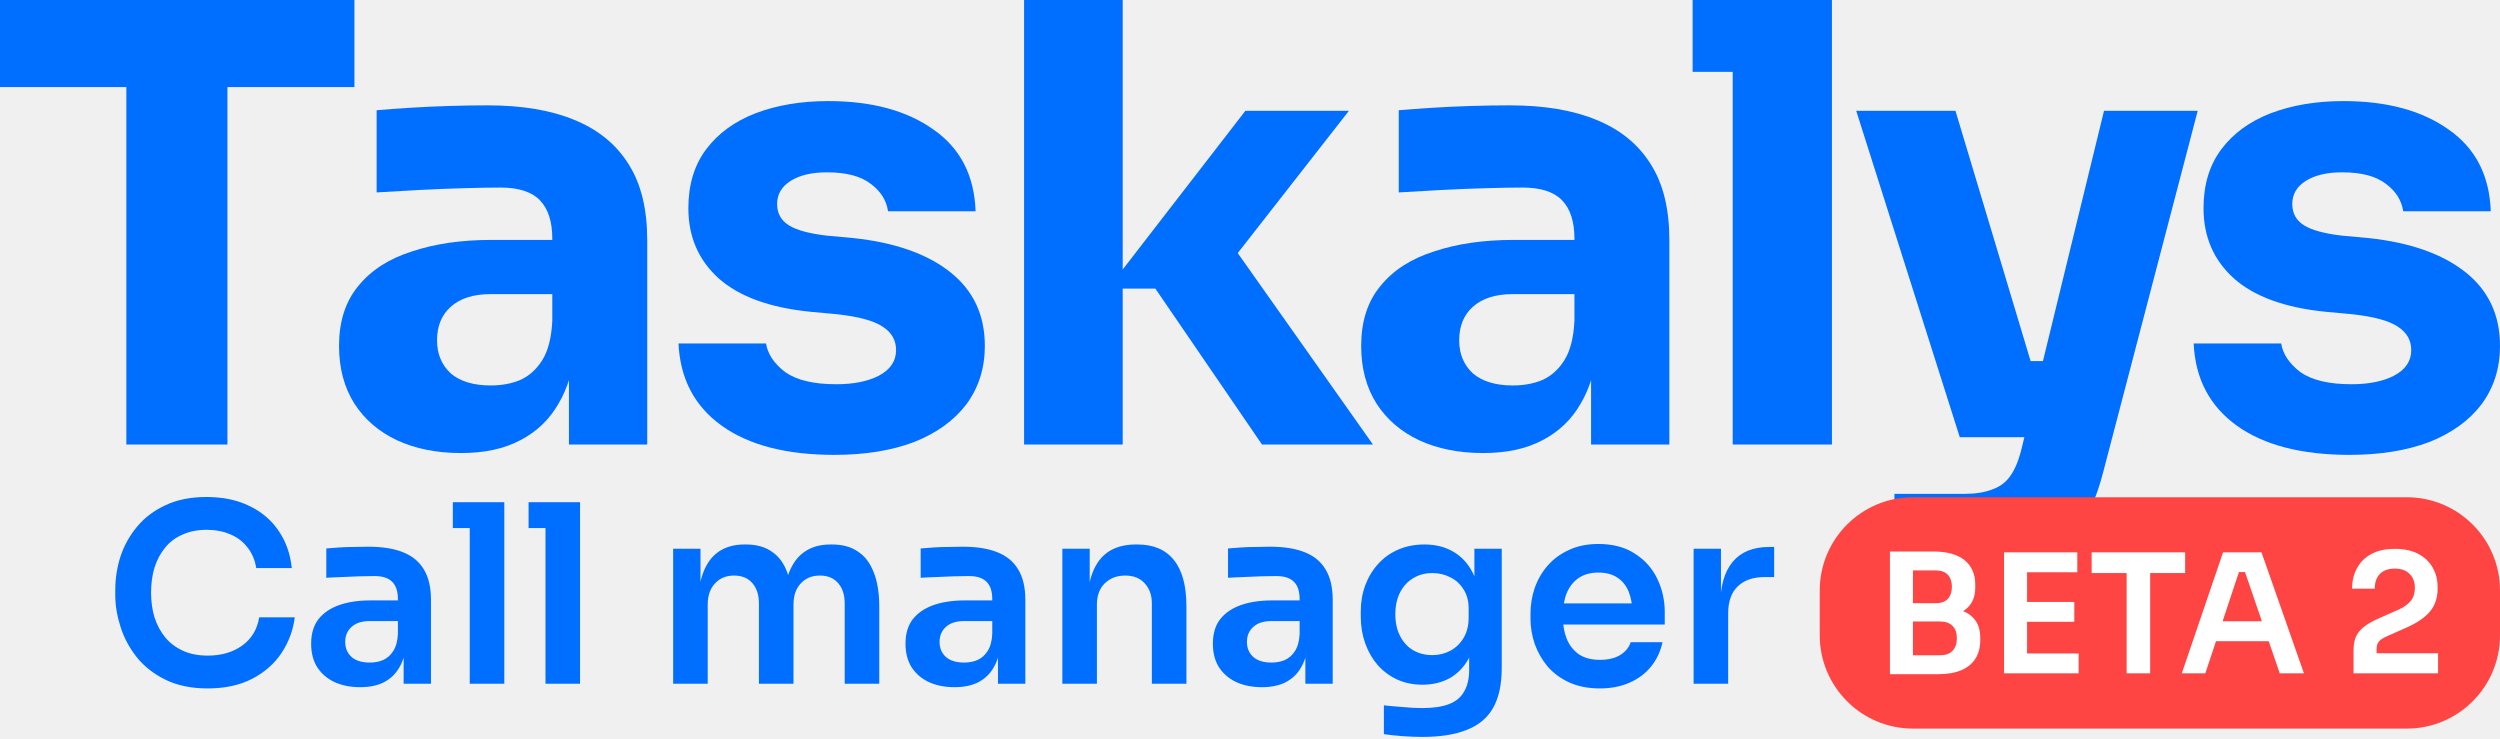
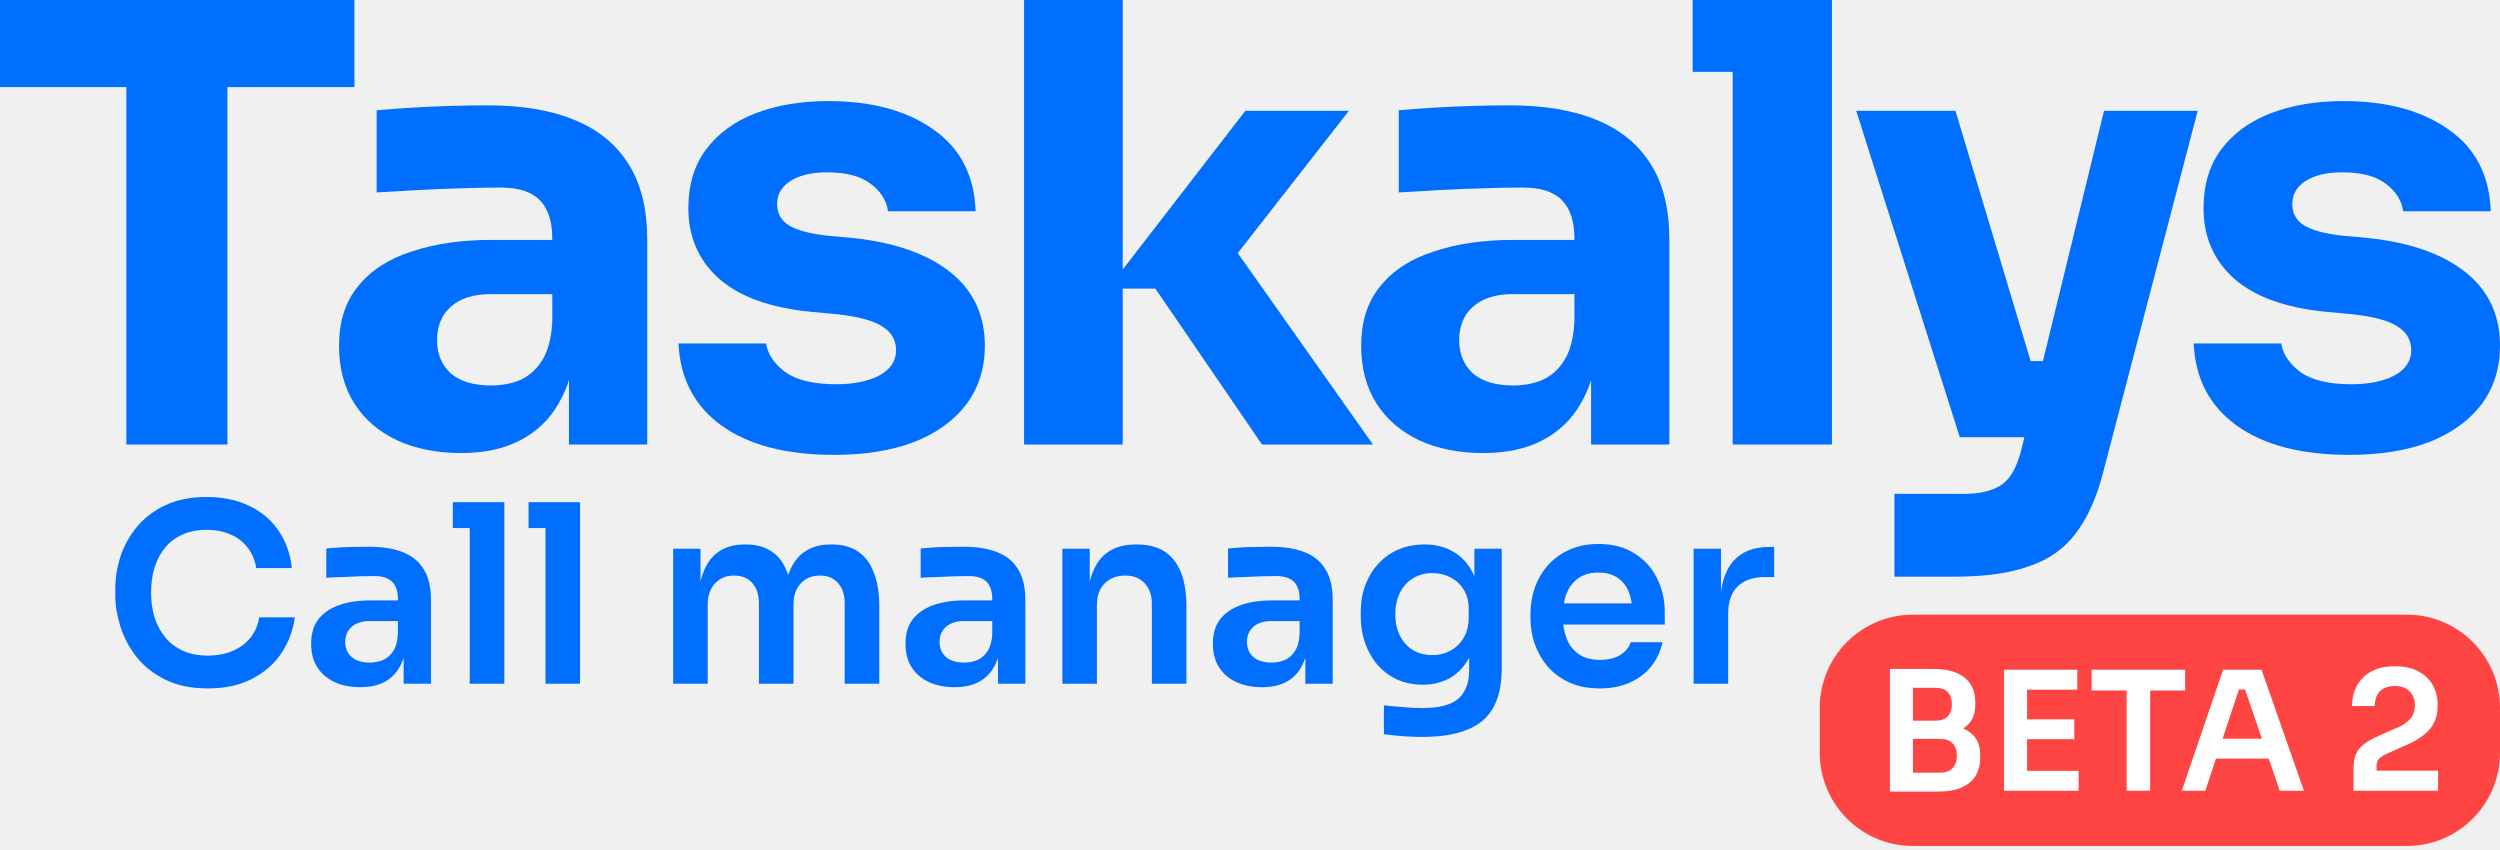
- <svg xmlns="http://www.w3.org/2000/svg" width="724" height="214" viewBox="0 0 724 214" fill="none">
+ <svg xmlns="http://www.w3.org/2000/svg" width="724" height="246" viewBox="0 0 724 246" fill="none">
  <g clip-path="url(#clip0_549_6)">
    <path d="M36.593 128.733V21.691H65.867V128.733H36.593ZM0 25.218V0H102.638V25.218H0Z" fill="#006EFF" />
    <path d="M164.766 128.733V100.165H159.946V69.128C159.946 64.19 158.756 60.487 156.376 58.018C153.996 55.549 150.188 54.315 144.952 54.315C142.334 54.315 138.883 54.373 134.599 54.491C130.315 54.608 125.912 54.785 121.39 55.02C116.868 55.255 112.763 55.49 109.074 55.725V31.919C111.811 31.683 115.024 31.448 118.713 31.213C122.402 30.978 126.21 30.802 130.137 30.684C134.064 30.567 137.753 30.508 141.204 30.508C151.2 30.508 159.589 31.919 166.372 34.74C173.274 37.562 178.51 41.853 182.08 47.613C185.65 53.257 187.435 60.545 187.435 69.48V128.733H164.766ZM133.528 131.202C126.507 131.202 120.319 129.967 114.964 127.498C109.728 125.03 105.623 121.503 102.648 116.918C99.673 112.215 98.185 106.631 98.185 100.165C98.185 93.111 100.03 87.35 103.719 82.883C107.408 78.298 112.584 74.947 119.248 72.831C125.912 70.597 133.588 69.48 142.275 69.48H163.159V85.175H142.096C137.098 85.175 133.231 86.41 130.494 88.879C127.876 91.23 126.567 94.463 126.567 98.578C126.567 102.457 127.876 105.631 130.494 108.1C133.231 110.452 137.098 111.627 142.096 111.627C145.309 111.627 148.165 111.098 150.664 110.04C153.282 108.864 155.424 106.925 157.09 104.221C158.756 101.517 159.708 97.755 159.946 92.934L166.729 99.988C166.134 106.69 164.468 112.333 161.731 116.918C159.113 121.503 155.424 125.03 150.664 127.498C146.023 129.967 140.311 131.202 133.528 131.202Z" fill="#006EFF" />
    <path d="M241.655 131.731C227.732 131.731 216.843 128.909 208.989 123.266C201.135 117.623 196.97 109.687 196.494 99.459H221.841C222.317 102.516 224.162 105.279 227.375 107.748C230.707 110.099 235.645 111.275 242.191 111.275C247.189 111.275 251.294 110.452 254.507 108.806C257.839 107.042 259.505 104.573 259.505 101.399C259.505 98.578 258.256 96.344 255.757 94.698C253.258 92.934 248.795 91.7 242.369 90.995L234.693 90.289C222.912 89.114 214.047 85.881 208.097 80.59C202.266 75.3 199.35 68.54 199.35 60.31C199.35 53.492 201.076 47.79 204.527 43.205C207.978 38.62 212.738 35.152 218.807 32.8C224.995 30.449 232.016 29.273 239.87 29.273C252.484 29.273 262.659 32.036 270.394 37.562C278.129 42.97 282.175 50.846 282.532 61.192H257.185C256.709 58.018 255.043 55.373 252.187 53.257C249.331 51.023 245.106 49.906 239.513 49.906C235.11 49.906 231.599 50.729 228.981 52.375C226.363 54.021 225.054 56.254 225.054 59.076C225.054 61.78 226.185 63.837 228.446 65.248C230.707 66.659 234.396 67.658 239.513 68.246L247.189 68.951C259.208 70.245 268.549 73.536 275.213 78.827C281.877 84.117 285.209 91.23 285.209 100.165C285.209 106.631 283.424 112.274 279.854 117.094C276.284 121.797 271.227 125.441 264.682 128.027C258.137 130.496 250.461 131.731 241.655 131.731Z" fill="#006EFF" />
    <path d="M365.475 128.733L334.594 83.588H320.849L360.655 32.095H390.643L353.158 80.061L353.515 66.306L397.605 128.733H365.475ZM296.573 128.733V0H325.133V128.733H296.573Z" fill="#006EFF" />
    <path d="M460.777 128.733V100.165H455.958V69.128C455.958 64.19 454.768 60.487 452.388 58.018C450.008 55.549 446.2 54.315 440.964 54.315C438.346 54.315 434.895 54.373 430.611 54.491C426.327 54.608 421.923 54.785 417.401 55.02C412.879 55.255 408.774 55.49 405.085 55.725V31.919C407.822 31.683 411.035 31.448 414.724 31.213C418.413 30.978 422.221 30.802 426.148 30.684C430.075 30.567 433.764 30.508 437.215 30.508C447.211 30.508 455.601 31.919 462.384 34.74C469.286 37.562 474.522 41.853 478.092 47.613C481.662 53.257 483.447 60.545 483.447 69.48V128.733H460.777ZM429.539 131.202C422.518 131.202 416.33 129.967 410.975 127.498C405.739 125.03 401.634 121.503 398.659 116.918C395.684 112.215 394.196 106.631 394.196 100.165C394.196 93.111 396.041 87.35 399.73 82.883C403.419 78.298 408.595 74.947 415.259 72.831C421.923 70.597 429.599 69.48 438.286 69.48H459.171V85.175H438.108C433.11 85.175 429.242 86.41 426.505 88.879C423.887 91.23 422.578 94.463 422.578 98.578C422.578 102.457 423.887 105.631 426.505 108.1C429.242 110.452 433.11 111.627 438.108 111.627C441.321 111.627 444.177 111.098 446.676 110.04C449.294 108.864 451.436 106.925 453.102 104.221C454.768 101.517 455.72 97.755 455.958 92.934L462.741 99.988C462.146 106.69 460.48 112.333 457.743 116.918C455.125 121.503 451.436 125.03 446.676 127.498C442.035 129.967 436.323 131.202 429.539 131.202Z" fill="#006EFF" />
    <path d="M501.788 128.733V0H530.526V128.733H501.788ZM490.185 20.809V0H530.526V20.809H490.185Z" fill="#006EFF" />
    <path d="M548.632 167V143.017H568.981C572.075 143.017 574.693 142.605 576.835 141.782C578.977 141.077 580.702 139.843 582.011 138.079C583.32 136.316 584.391 133.906 585.224 130.849L609.322 32.095H636.454L609.143 136.492C607.239 144.016 604.562 150.012 601.111 154.479C597.779 158.947 593.257 162.121 587.545 164.002C581.952 166.001 574.812 167 566.125 167H548.632ZM579.334 126.617V104.573H600.04V126.617H579.334ZM567.553 126.617L537.564 32.095H566.303L594.685 126.617H567.553Z" fill="#006EFF" />
    <path d="M680.446 131.731C666.523 131.731 655.634 128.909 647.78 123.266C639.926 117.623 635.761 109.687 635.285 99.459H660.632C661.108 102.516 662.953 105.279 666.166 107.748C669.498 110.099 674.436 111.275 680.981 111.275C685.979 111.275 690.085 110.452 693.298 108.806C696.63 107.042 698.296 104.573 698.296 101.399C698.296 98.578 697.046 96.344 694.547 94.698C692.048 92.934 687.586 91.7 681.16 90.995L673.484 90.289C661.703 89.114 652.838 85.881 646.888 80.59C641.057 75.3 638.141 68.54 638.141 60.31C638.141 53.492 639.867 47.79 643.318 43.205C646.769 38.62 651.529 35.152 657.598 32.8C663.786 30.449 670.807 29.273 678.661 29.273C691.275 29.273 701.449 32.036 709.185 37.562C716.92 42.97 720.966 50.846 721.323 61.192H695.975C695.499 58.018 693.833 55.373 690.977 53.257C688.121 51.023 683.897 49.906 678.304 49.906C673.901 49.906 670.39 50.729 667.772 52.375C665.154 54.021 663.845 56.254 663.845 59.076C663.845 61.78 664.976 63.837 667.237 65.248C669.498 66.659 673.187 67.658 678.304 68.246L685.979 68.951C697.998 70.245 707.34 73.536 714.004 78.827C720.668 84.117 724 91.23 724 100.165C724 106.631 722.215 112.274 718.645 117.094C715.075 121.797 710.018 125.441 703.472 128.027C696.927 130.496 689.252 131.731 680.446 131.731Z" fill="#006EFF" />
  </g>
  <path d="M60.168 199.368C55.416 199.368 51.336 198.528 47.928 196.848C44.52 195.168 41.736 192.984 39.576 190.296C37.464 187.608 35.904 184.68 34.896 181.512C33.888 178.344 33.384 175.296 33.384 172.368V170.784C33.384 167.52 33.888 164.304 34.896 161.136C35.952 157.968 37.56 155.088 39.72 152.496C41.88 149.904 44.616 147.84 47.928 146.304C51.288 144.72 55.248 143.928 59.808 143.928C64.56 143.928 68.688 144.792 72.192 146.52C75.744 148.2 78.576 150.6 80.688 153.72C82.8 156.792 84.072 160.392 84.504 164.52H74.208C73.824 162.12 72.96 160.104 71.616 158.472C70.32 156.792 68.664 155.544 66.648 154.728C64.632 153.864 62.352 153.432 59.808 153.432C57.216 153.432 54.912 153.888 52.896 154.8C50.88 155.664 49.2 156.912 47.856 158.544C46.512 160.176 45.48 162.096 44.76 164.304C44.088 166.512 43.752 168.96 43.752 171.648C43.752 174.24 44.088 176.64 44.76 178.848C45.48 181.056 46.536 183 47.928 184.68C49.32 186.312 51.024 187.584 53.04 188.496C55.104 189.408 57.48 189.864 60.168 189.864C64.104 189.864 67.416 188.904 70.104 186.984C72.84 185.016 74.496 182.28 75.072 178.776H85.368C84.888 182.52 83.616 185.952 81.552 189.072C79.488 192.192 76.656 194.688 73.056 196.56C69.456 198.432 65.16 199.368 60.168 199.368ZM116.892 198V186.408H115.236V173.52C115.236 171.264 114.684 169.584 113.58 168.48C112.476 167.376 110.772 166.824 108.468 166.824C107.268 166.824 105.828 166.848 104.148 166.896C102.468 166.944 100.764 167.016 99.036 167.112C97.356 167.16 95.844 167.232 94.5 167.328V158.832C95.604 158.736 96.852 158.64 98.244 158.544C99.636 158.448 101.052 158.4 102.492 158.4C103.98 158.352 105.372 158.328 106.668 158.328C110.7 158.328 114.036 158.856 116.676 159.912C119.364 160.968 121.38 162.624 122.724 164.88C124.116 167.136 124.812 170.088 124.812 173.736V198H116.892ZM104.292 199.008C101.46 199.008 98.964 198.504 96.804 197.496C94.692 196.488 93.036 195.048 91.836 193.176C90.684 191.304 90.108 189.048 90.108 186.408C90.108 183.528 90.804 181.176 92.196 179.352C93.636 177.528 95.628 176.16 98.172 175.248C100.764 174.336 103.788 173.88 107.244 173.88H116.316V179.856H107.1C104.796 179.856 103.02 180.432 101.772 181.584C100.572 182.688 99.972 184.128 99.972 185.904C99.972 187.68 100.572 189.12 101.772 190.224C103.02 191.328 104.796 191.88 107.1 191.88C108.492 191.88 109.764 191.64 110.916 191.16C112.116 190.632 113.1 189.768 113.868 188.568C114.684 187.32 115.14 185.64 115.236 183.528L117.684 186.336C117.444 189.072 116.772 191.376 115.668 193.248C114.612 195.12 113.124 196.56 111.204 197.568C109.332 198.528 107.028 199.008 104.292 199.008ZM136.036 198V145.44H146.044V198H136.036ZM131.14 152.928V145.44H146.044V152.928H131.14ZM157.973 198V145.44H167.981V198H157.973ZM153.077 152.928V145.44H167.981V152.928H153.077ZM194.946 198V158.904H202.866V175.68H202.146C202.146 171.744 202.65 168.456 203.658 165.816C204.666 163.128 206.154 161.112 208.122 159.768C210.138 158.376 212.634 157.68 215.61 157.68H216.042C219.066 157.68 221.562 158.376 223.53 159.768C225.546 161.112 227.034 163.128 227.994 165.816C229.002 168.456 229.506 171.744 229.506 175.68H226.986C226.986 171.744 227.49 168.456 228.498 165.816C229.554 163.128 231.066 161.112 233.034 159.768C235.05 158.376 237.546 157.68 240.522 157.68H240.954C243.978 157.68 246.498 158.376 248.514 159.768C250.53 161.112 252.042 163.128 253.05 165.816C254.106 168.456 254.634 171.744 254.634 175.68V198H244.626V174.744C244.626 172.296 244.002 170.352 242.754 168.912C241.506 167.424 239.73 166.68 237.426 166.68C235.122 166.68 233.274 167.448 231.882 168.984C230.49 170.472 229.794 172.488 229.794 175.032V198H219.786V174.744C219.786 172.296 219.162 170.352 217.914 168.912C216.666 167.424 214.89 166.68 212.586 166.68C210.282 166.68 208.434 167.448 207.042 168.984C205.65 170.472 204.954 172.488 204.954 175.032V198H194.946ZM289.017 198V186.408H287.361V173.52C287.361 171.264 286.809 169.584 285.705 168.48C284.601 167.376 282.897 166.824 280.593 166.824C279.393 166.824 277.953 166.848 276.273 166.896C274.593 166.944 272.889 167.016 271.161 167.112C269.481 167.16 267.969 167.232 266.625 167.328V158.832C267.729 158.736 268.977 158.64 270.369 158.544C271.761 158.448 273.177 158.4 274.617 158.4C276.105 158.352 277.497 158.328 278.793 158.328C282.825 158.328 286.161 158.856 288.801 159.912C291.489 160.968 293.505 162.624 294.849 164.88C296.241 167.136 296.937 170.088 296.937 173.736V198H289.017ZM276.417 199.008C273.585 199.008 271.089 198.504 268.929 197.496C266.817 196.488 265.161 195.048 263.961 193.176C262.809 191.304 262.233 189.048 262.233 186.408C262.233 183.528 262.929 181.176 264.321 179.352C265.761 177.528 267.753 176.16 270.297 175.248C272.889 174.336 275.913 173.88 279.369 173.88H288.441V179.856H279.225C276.921 179.856 275.145 180.432 273.897 181.584C272.697 182.688 272.097 184.128 272.097 185.904C272.097 187.68 272.697 189.12 273.897 190.224C275.145 191.328 276.921 191.88 279.225 191.88C280.617 191.88 281.889 191.64 283.041 191.16C284.241 190.632 285.225 189.768 285.993 188.568C286.809 187.32 287.265 185.64 287.361 183.528L289.809 186.336C289.569 189.072 288.897 191.376 287.793 193.248C286.737 195.12 285.249 196.56 283.329 197.568C281.457 198.528 279.153 199.008 276.417 199.008ZM307.657 198V158.904H315.577V175.68H314.857C314.857 171.696 315.385 168.384 316.441 165.744C317.497 163.056 319.057 161.04 321.121 159.696C323.233 158.352 325.849 157.68 328.969 157.68H329.401C334.057 157.68 337.585 159.192 339.985 162.216C342.385 165.192 343.585 169.656 343.585 175.608V198H333.577V174.744C333.577 172.344 332.881 170.4 331.489 168.912C330.145 167.424 328.273 166.68 325.873 166.68C323.425 166.68 321.433 167.448 319.897 168.984C318.409 170.472 317.665 172.488 317.665 175.032V198H307.657ZM378.032 198V186.408H376.376V173.52C376.376 171.264 375.824 169.584 374.72 168.48C373.616 167.376 371.912 166.824 369.608 166.824C368.408 166.824 366.968 166.848 365.288 166.896C363.608 166.944 361.904 167.016 360.176 167.112C358.496 167.16 356.984 167.232 355.64 167.328V158.832C356.744 158.736 357.992 158.64 359.384 158.544C360.776 158.448 362.192 158.4 363.632 158.4C365.12 158.352 366.512 158.328 367.808 158.328C371.84 158.328 375.176 158.856 377.816 159.912C380.504 160.968 382.52 162.624 383.864 164.88C385.256 167.136 385.952 170.088 385.952 173.736V198H378.032ZM365.432 199.008C362.6 199.008 360.104 198.504 357.944 197.496C355.832 196.488 354.176 195.048 352.976 193.176C351.824 191.304 351.248 189.048 351.248 186.408C351.248 183.528 351.944 181.176 353.336 179.352C354.776 177.528 356.768 176.16 359.312 175.248C361.904 174.336 364.928 173.88 368.384 173.88H377.456V179.856H368.24C365.936 179.856 364.16 180.432 362.912 181.584C361.712 182.688 361.112 184.128 361.112 185.904C361.112 187.68 361.712 189.12 362.912 190.224C364.16 191.328 365.936 191.88 368.24 191.88C369.632 191.88 370.904 191.64 372.056 191.16C373.256 190.632 374.24 189.768 375.008 188.568C375.824 187.32 376.28 185.64 376.376 183.528L378.824 186.336C378.584 189.072 377.912 191.376 376.808 193.248C375.752 195.12 374.264 196.56 372.344 197.568C370.472 198.528 368.168 199.008 365.432 199.008ZM411.936 213.408C410.064 213.408 408.144 213.336 406.176 213.192C404.256 213.048 402.456 212.856 400.776 212.616V204.264C402.504 204.456 404.352 204.624 406.32 204.768C408.288 204.96 410.136 205.056 411.864 205.056C415.08 205.056 417.672 204.672 419.64 203.904C421.656 203.136 423.12 201.912 424.032 200.232C424.992 198.6 425.472 196.512 425.472 193.968V186.264L427.632 181.368C427.488 184.968 426.744 188.04 425.4 190.584C424.056 193.08 422.232 195 419.928 196.344C417.624 197.64 414.96 198.288 411.936 198.288C409.248 198.288 406.8 197.784 404.592 196.776C402.432 195.768 400.56 194.376 398.976 192.6C397.44 190.824 396.24 188.736 395.376 186.336C394.512 183.936 394.08 181.368 394.08 178.632V177.12C394.08 174.384 394.512 171.84 395.376 169.488C396.288 167.088 397.56 165 399.192 163.224C400.824 161.448 402.768 160.08 405.024 159.12C407.28 158.16 409.776 157.68 412.512 157.68C415.728 157.68 418.512 158.376 420.864 159.768C423.264 161.16 425.136 163.176 426.48 165.816C427.824 168.456 428.568 171.696 428.712 175.536L426.984 175.824V158.904H434.904V193.392C434.904 198.144 434.088 201.984 432.456 204.912C430.824 207.84 428.304 209.976 424.896 211.32C421.536 212.712 417.216 213.408 411.936 213.408ZM414.816 189.72C416.736 189.72 418.488 189.288 420.072 188.424C421.656 187.56 422.928 186.312 423.888 184.68C424.848 183.048 425.328 181.08 425.328 178.776V176.256C425.328 174.048 424.824 172.176 423.816 170.64C422.856 169.104 421.584 167.952 420 167.184C418.416 166.368 416.688 165.96 414.816 165.96C412.704 165.96 410.832 166.464 409.2 167.472C407.616 168.432 406.368 169.8 405.456 171.576C404.544 173.352 404.088 175.464 404.088 177.912C404.088 180.312 404.544 182.4 405.456 184.176C406.368 185.952 407.616 187.32 409.2 188.28C410.832 189.24 412.704 189.72 414.816 189.72ZM463.317 199.368C459.957 199.368 457.005 198.792 454.461 197.64C451.965 196.488 449.877 194.952 448.197 193.032C446.565 191.064 445.317 188.88 444.453 186.48C443.637 184.08 443.229 181.632 443.229 179.136V177.768C443.229 175.176 443.637 172.68 444.453 170.28C445.317 167.832 446.565 165.672 448.197 163.8C449.877 161.88 451.941 160.368 454.389 159.264C456.837 158.112 459.669 157.536 462.885 157.536C467.109 157.536 470.637 158.472 473.469 160.344C476.349 162.168 478.509 164.592 479.949 167.616C481.389 170.592 482.109 173.808 482.109 177.264V180.864H447.477V174.744H475.845L472.749 177.768C472.749 175.272 472.389 173.136 471.669 171.36C470.949 169.584 469.845 168.216 468.357 167.256C466.917 166.296 465.093 165.816 462.885 165.816C460.677 165.816 458.805 166.32 457.269 167.328C455.733 168.336 454.557 169.8 453.741 171.72C452.973 173.592 452.589 175.848 452.589 178.488C452.589 180.936 452.973 183.12 453.741 185.04C454.509 186.912 455.685 188.4 457.269 189.504C458.853 190.56 460.869 191.088 463.317 191.088C465.765 191.088 467.757 190.608 469.293 189.648C470.829 188.64 471.813 187.416 472.245 185.976H481.461C480.885 188.664 479.781 191.016 478.149 193.032C476.517 195.048 474.429 196.608 471.885 197.712C469.389 198.816 466.533 199.368 463.317 199.368ZM490.469 198V158.904H498.389V175.464H498.173C498.173 169.848 499.373 165.6 501.773 162.72C504.173 159.84 507.701 158.4 512.357 158.4H513.797V167.112H511.061C507.701 167.112 505.085 168.024 503.213 169.848C501.389 171.624 500.477 174.216 500.477 177.624V198H490.469Z" fill="#006EFF" />
-   <rect x="527" y="144" width="197" height="67" rx="27" fill="#FF4444" />
-   <path d="M553.032 195.24V189.768H561.816C563.416 189.768 564.632 189.336 565.464 188.472C566.296 187.576 566.712 186.36 566.712 184.824C566.712 183.288 566.296 182.104 565.464 181.272C564.632 180.408 563.416 179.976 561.816 179.976H553.032V175.8H561.336C563.672 175.8 565.752 176.088 567.576 176.664C569.432 177.208 570.872 178.136 571.896 179.448C572.952 180.76 573.48 182.52 573.48 184.728V185.4C573.48 187.48 573.016 189.256 572.088 190.728C571.192 192.168 569.832 193.288 568.008 194.088C566.216 194.856 563.992 195.24 561.336 195.24H553.032ZM547.32 195.24V159.72H553.992V195.24H547.32ZM553.032 178.872V174.696H560.52C562.152 174.696 563.352 174.264 564.12 173.4C564.888 172.536 565.272 171.384 565.272 169.944C565.272 168.504 564.888 167.352 564.12 166.488C563.352 165.624 562.152 165.192 560.52 165.192H553.032V159.72H559.896C563.864 159.72 566.872 160.552 568.92 162.216C571 163.88 572.04 166.264 572.04 169.368V170.04C572.04 172.216 571.512 173.96 570.456 175.272C569.432 176.552 568.008 177.48 566.184 178.056C564.36 178.6 562.264 178.872 559.896 178.872H553.032ZM580.367 195V159.96H587.039V195H580.367ZM586.079 195V189.24H601.967V195H586.079ZM586.079 180.072V174.312H600.719V180.072H586.079ZM586.079 165.72V159.96H601.583V165.72H586.079ZM615.873 195V165H622.689V195H615.873ZM605.745 165.96V159.96H632.817V165.96H605.745ZM631.848 195L643.8 159.96H654.936L667.224 195H660.216L649.8 164.616L652.248 165.672H646.248L648.744 164.616L638.664 195H631.848ZM640.2 185.688L642.36 179.928H656.568L658.68 185.688H640.2ZM681.589 195V188.28C681.589 186.808 681.813 185.528 682.261 184.44C682.741 183.352 683.509 182.392 684.565 181.56C685.653 180.696 687.077 179.88 688.837 179.112L694.789 176.472C696.261 175.8 697.381 174.984 698.149 174.024C698.949 173.032 699.349 171.768 699.349 170.232C699.349 168.536 698.837 167.192 697.813 166.2C696.821 165.176 695.397 164.664 693.541 164.664C691.685 164.664 690.245 165.176 689.221 166.2C688.229 167.224 687.733 168.648 687.733 170.472H681.157C681.157 168.296 681.621 166.344 682.549 164.616C683.477 162.856 684.853 161.48 686.677 160.488C688.501 159.464 690.789 158.952 693.541 158.952C696.293 158.952 698.581 159.448 700.405 160.44C702.229 161.432 703.605 162.76 704.533 164.424C705.461 166.056 705.925 167.88 705.925 169.896V170.52C705.925 173.144 705.189 175.336 703.717 177.096C702.245 178.824 700.085 180.328 697.237 181.608L691.285 184.248C690.165 184.728 689.381 185.24 688.933 185.784C688.485 186.296 688.261 187 688.261 187.896V190.968L686.629 189.192H706.069V195H681.589Z" fill="white" />
+   <rect x="527" y="178" width="197" height="67" rx="27" fill="#FF4444" />
+   <path d="M553.032 229.24V223.768H561.816C563.416 223.768 564.632 223.336 565.464 222.472C566.296 221.576 566.712 220.36 566.712 218.824C566.712 217.288 566.296 216.104 565.464 215.272C564.632 214.408 563.416 213.976 561.816 213.976H553.032V209.8H561.336C563.672 209.8 565.752 210.088 567.576 210.664C569.432 211.208 570.872 212.136 571.896 213.448C572.952 214.76 573.48 216.52 573.48 218.728V219.4C573.48 221.48 573.016 223.256 572.088 224.728C571.192 226.168 569.832 227.288 568.008 228.088C566.216 228.856 563.992 229.24 561.336 229.24H553.032ZM547.32 229.24V193.72H553.992V229.24H547.32ZM553.032 212.872V208.696H560.52C562.152 208.696 563.352 208.264 564.12 207.4C564.888 206.536 565.272 205.384 565.272 203.944C565.272 202.504 564.888 201.352 564.12 200.488C563.352 199.624 562.152 199.192 560.52 199.192H553.032V193.72H559.896C563.864 193.72 566.872 194.552 568.92 196.216C571 197.88 572.04 200.264 572.04 203.368V204.04C572.04 206.216 571.512 207.96 570.456 209.272C569.432 210.552 568.008 211.48 566.184 212.056C564.36 212.6 562.264 212.872 559.896 212.872H553.032ZM580.367 229V193.96H587.039V229H580.367ZM586.079 229V223.24H601.967V229H586.079ZM586.079 214.072V208.312H600.719V214.072H586.079ZM586.079 199.72V193.96H601.583V199.72H586.079ZM615.873 229V199H622.689V229H615.873ZM605.745 199.96V193.96H632.817V199.96H605.745ZM631.848 229L643.8 193.96H654.936L667.224 229H660.216L649.8 198.616L652.248 199.672H646.248L648.744 198.616L638.664 229H631.848ZM640.2 219.688L642.36 213.928H656.568L658.68 219.688H640.2ZM681.589 229V222.28C681.589 220.808 681.813 219.528 682.261 218.44C682.741 217.352 683.509 216.392 684.565 215.56C685.653 214.696 687.077 213.88 688.837 213.112L694.789 210.472C696.261 209.8 697.381 208.984 698.149 208.024C698.949 207.032 699.349 205.768 699.349 204.232C699.349 202.536 698.837 201.192 697.813 200.2C696.821 199.176 695.397 198.664 693.541 198.664C691.685 198.664 690.245 199.176 689.221 200.2C688.229 201.224 687.733 202.648 687.733 204.472H681.157C681.157 202.296 681.621 200.344 682.549 198.616C683.477 196.856 684.853 195.48 686.677 194.488C688.501 193.464 690.789 192.952 693.541 192.952C696.293 192.952 698.581 193.448 700.405 194.44C702.229 195.432 703.605 196.76 704.533 198.424C705.461 200.056 705.925 201.88 705.925 203.896V204.52C705.925 207.144 705.189 209.336 703.717 211.096C702.245 212.824 700.085 214.328 697.237 215.608L691.285 218.248C690.165 218.728 689.381 219.24 688.933 219.784C688.485 220.296 688.261 221 688.261 221.896V224.968L686.629 223.192H706.069V229H681.589Z" fill="white" />
  <defs>
    <clipPath id="clip0_549_6">
      <rect width="724" height="167" fill="white" />
    </clipPath>
  </defs>
</svg>
